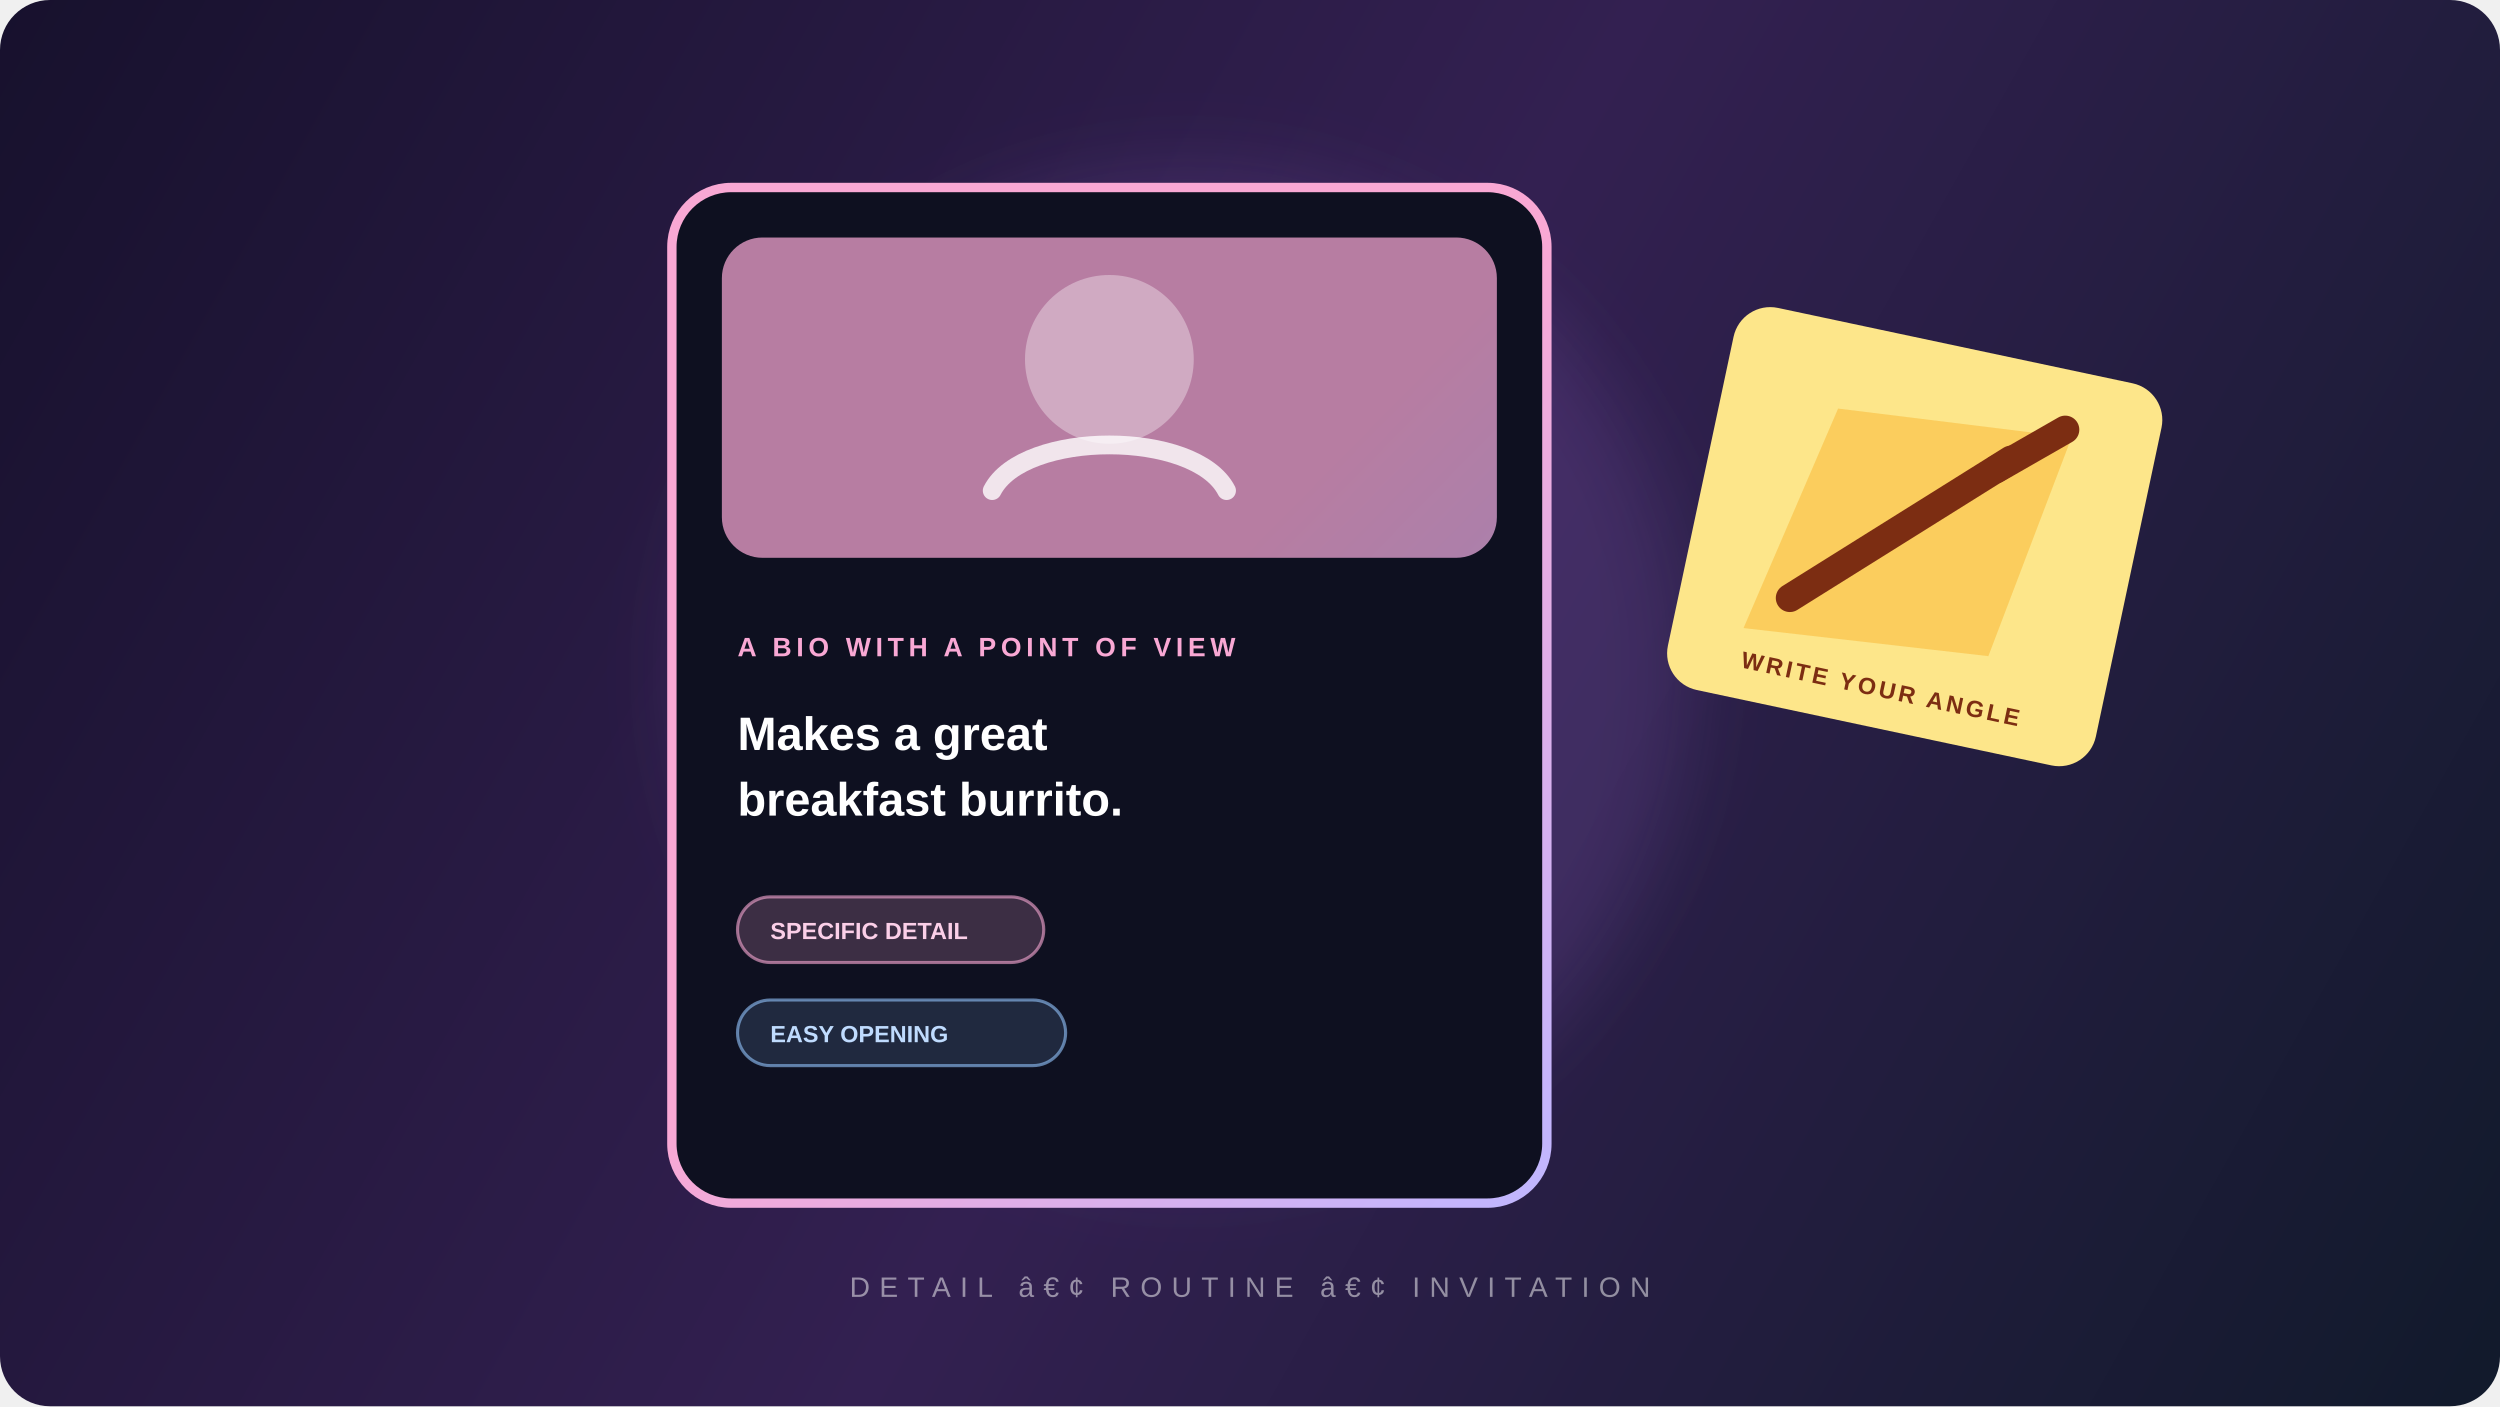
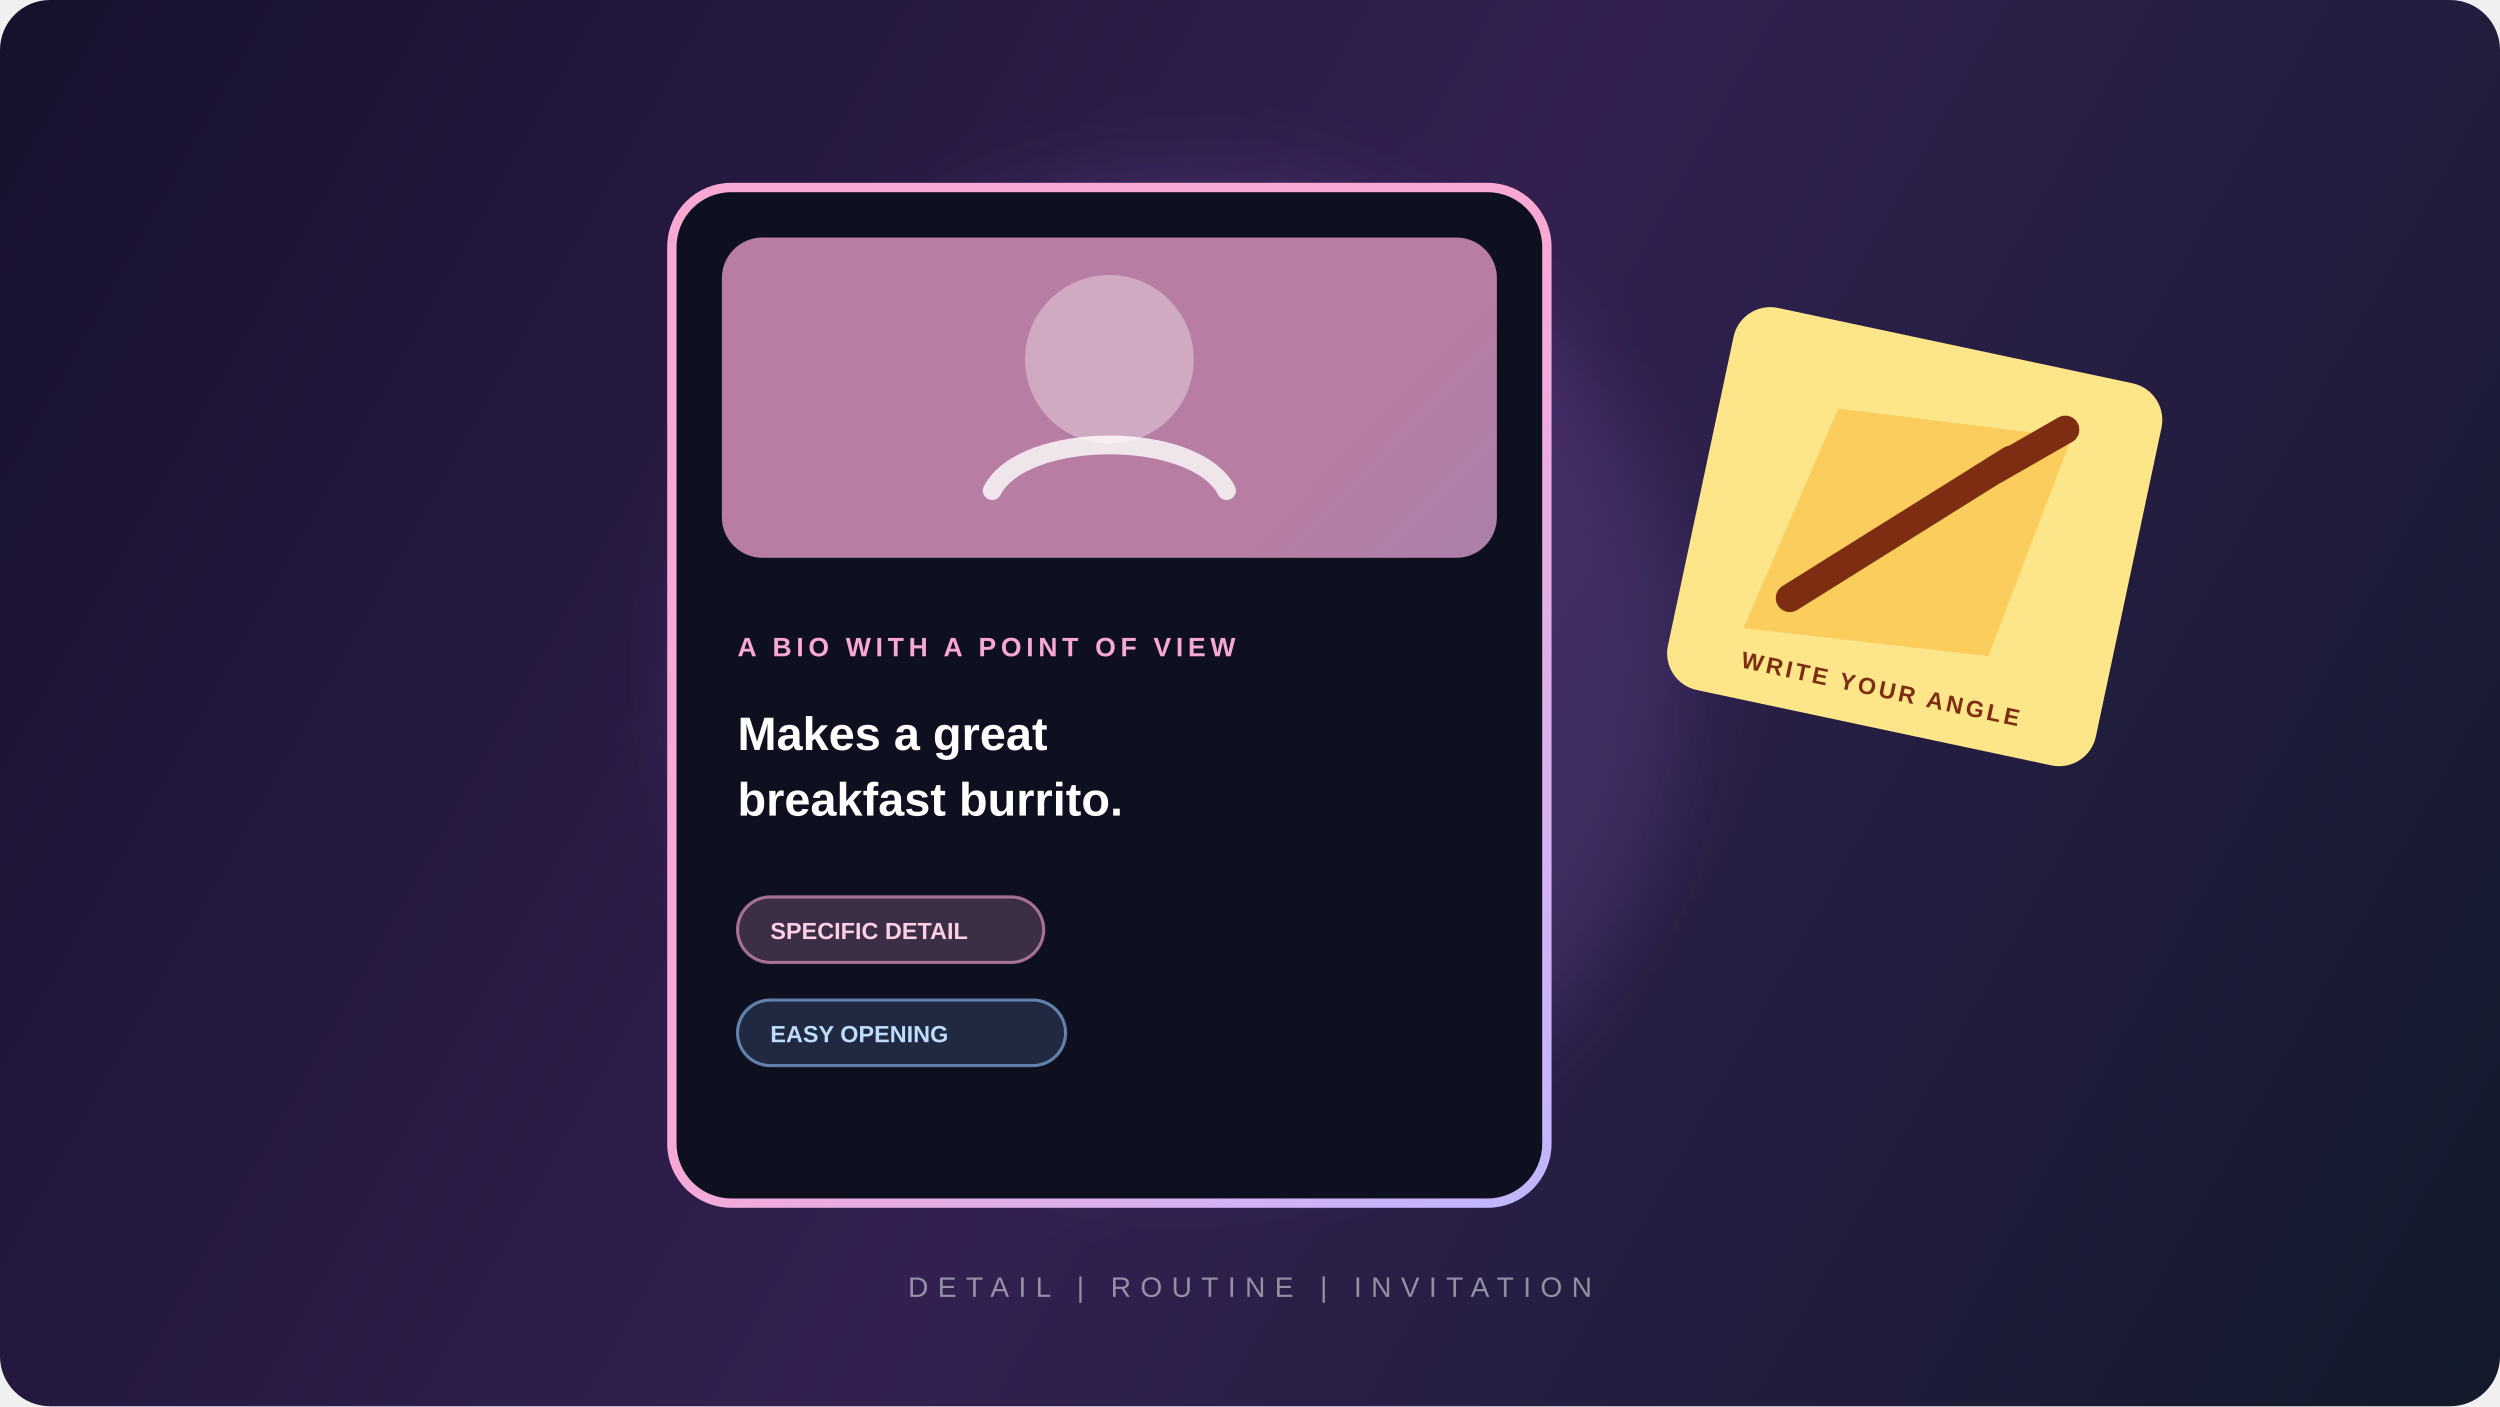
<svg xmlns="http://www.w3.org/2000/svg" width="1600" height="900" viewBox="0 0 1600 900" fill="none" role="img" aria-labelledby="title desc">
  <defs>
    <linearGradient id="bg" x1="0" y1="0" x2="1600" y2="900" gradientUnits="userSpaceOnUse">
      <stop stop-color="#17112D" />
      <stop offset="0.5" stop-color="#332051" />
      <stop offset="1" stop-color="#111A2B" />
    </linearGradient>
    <linearGradient id="card" x1="430" y1="160" x2="1000" y2="720" gradientUnits="userSpaceOnUse">
      <stop stop-color="#F9A8D4" />
      <stop offset="0.5" stop-color="#C4B5FD" />
      <stop offset="1" stop-color="#93C5FD" />
    </linearGradient>
    <filter id="glow" x="-50%" y="-50%" width="200%" height="200%">
      <feGaussianBlur stdDeviation="26" />
    </filter>
  </defs>
  <rect width="1600" height="900" rx="32" fill="url(#bg)" />
  <circle cx="760" cy="430" r="320" fill="#C084FC" fill-opacity="0.14" filter="url(#glow)" />
  <g transform="translate(430 120)">
    <rect width="560" height="650" rx="38" fill="#0E1020" stroke="url(#card)" stroke-width="6" />
    <rect x="32" y="32" width="496" height="205" rx="26" fill="url(#card)" fill-opacity="0.72" />
    <circle cx="280" cy="110" r="54" fill="#FFFFFF" fill-opacity="0.35" />
    <path d="M205 194C225 155 335 155 355 194" stroke="#FFFFFF" stroke-opacity="0.8" stroke-width="12" stroke-linecap="round" />
    <text x="42" y="300" fill="#F9A8D4" font-family="Arial,sans-serif" font-size="17" font-weight="900" letter-spacing="3">A BIO WITH A POINT OF VIEW</text>
    <text x="42" y="360" fill="#FFFFFF" font-family="Arial,sans-serif" font-size="30" font-weight="800">Makes a great</text>
    <text x="42" y="402" fill="#FFFFFF" font-family="Arial,sans-serif" font-size="30" font-weight="800">breakfast burrito.</text>
    <rect x="42" y="454" width="196" height="42" rx="21" fill="#F9A8D4" fill-opacity="0.2" stroke="#F9A8D4" stroke-opacity="0.6" stroke-width="2" />
    <text x="63" y="481" fill="#FBCFE8" font-family="Arial,sans-serif" font-size="15" font-weight="800">SPECIFIC DETAIL</text>
    <rect x="42" y="520" width="210" height="42" rx="21" fill="#93C5FD" fill-opacity="0.14" stroke="#93C5FD" stroke-opacity="0.6" stroke-width="2" />
    <text x="63" y="547" fill="#BFDBFE" font-family="Arial,sans-serif" font-size="15" font-weight="800">EASY OPENING</text>
  </g>
  <g transform="translate(1080 220) rotate(12 150 150)">
    <rect width="280" height="250" rx="24" fill="#FDE68A" />
    <path d="M45 205L75 55L225 42L202 190Z" fill="#F59E0B" fill-opacity="0.35" />
    <path d="M70 180L190 64" stroke="#7C2D12" stroke-width="18" stroke-linecap="round" />
    <path d="M182 72L220 38" stroke="#7C2D12" stroke-width="18" stroke-linecap="round" />
    <text x="48" y="230" fill="#7C2D12" font-family="Arial,sans-serif" font-size="15" font-weight="900" letter-spacing="2">WRITE YOUR ANGLE</text>
  </g>
-   <text x="800" y="830" text-anchor="middle" fill="#FFFFFF" fill-opacity="0.5" font-family="Arial,sans-serif" font-size="18" letter-spacing="6">DETAIL  â€¢  ROUTINE  â€¢  INVITATION</text>
+   <text x="800" y="830" text-anchor="middle" fill="#FFFFFF" fill-opacity="0.5" font-family="Arial,sans-serif" font-size="18" letter-spacing="6">DETAIL  |  ROUTINE  |  INVITATION</text>
</svg>
